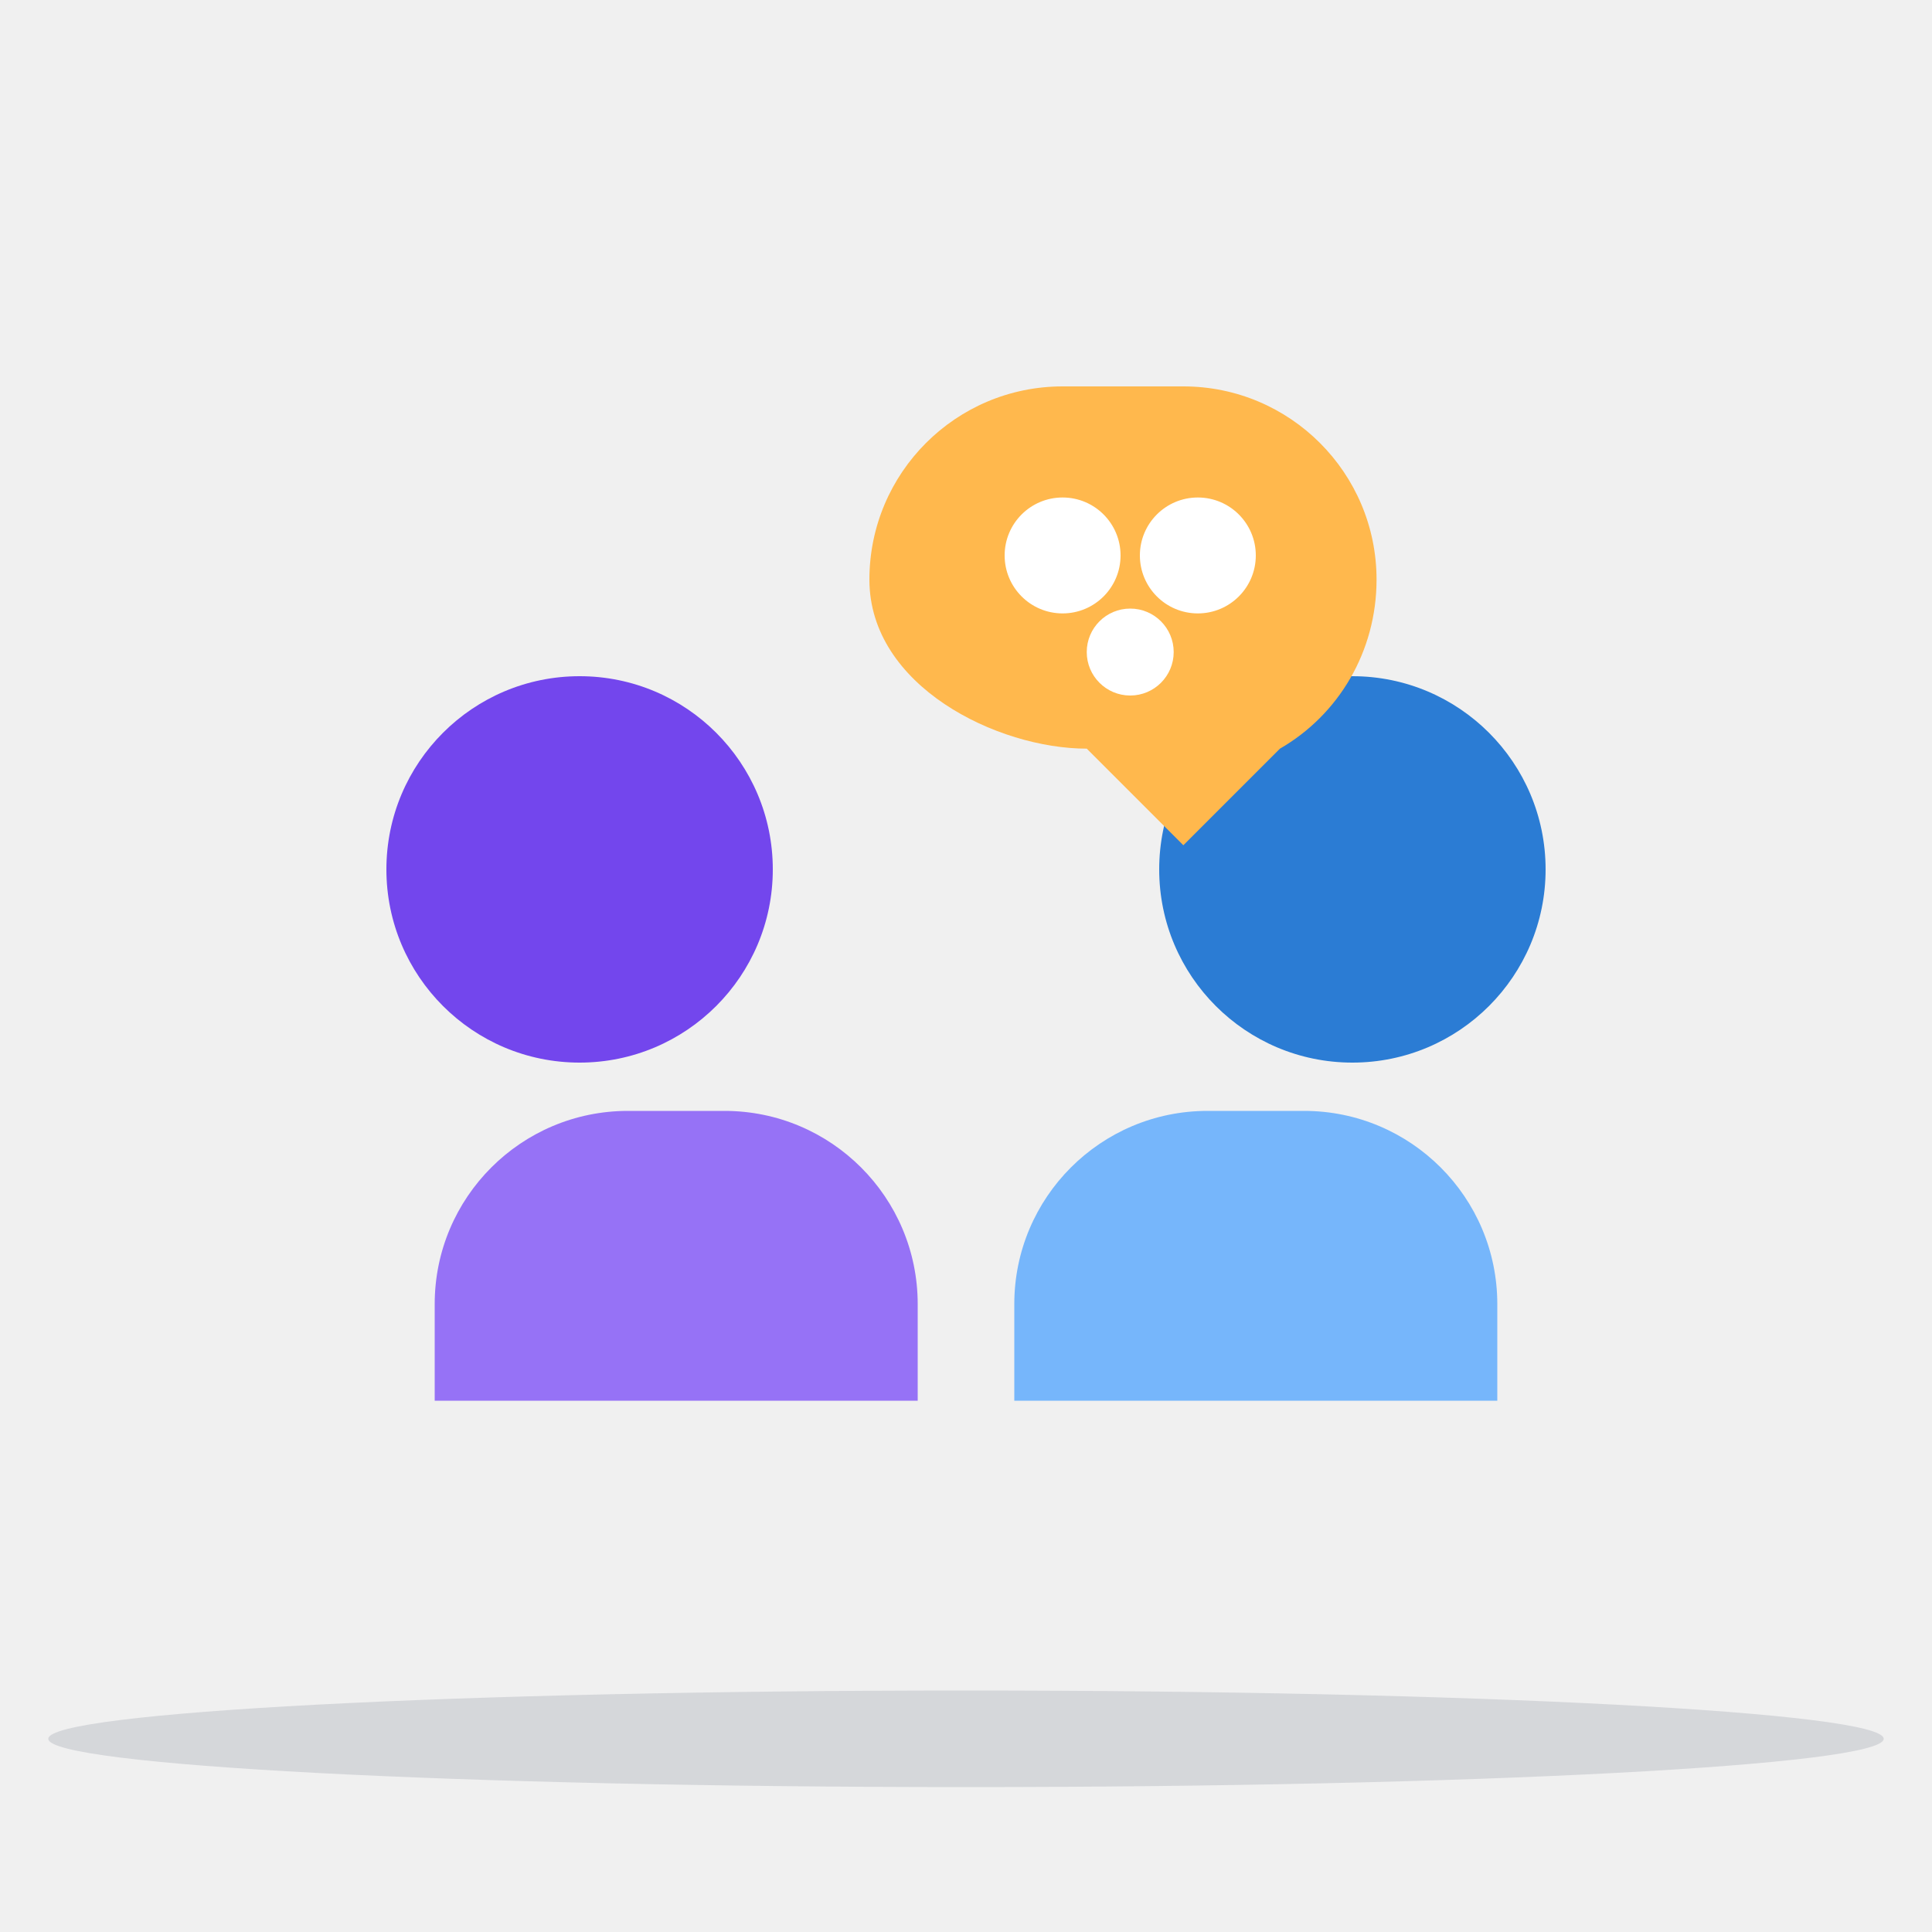
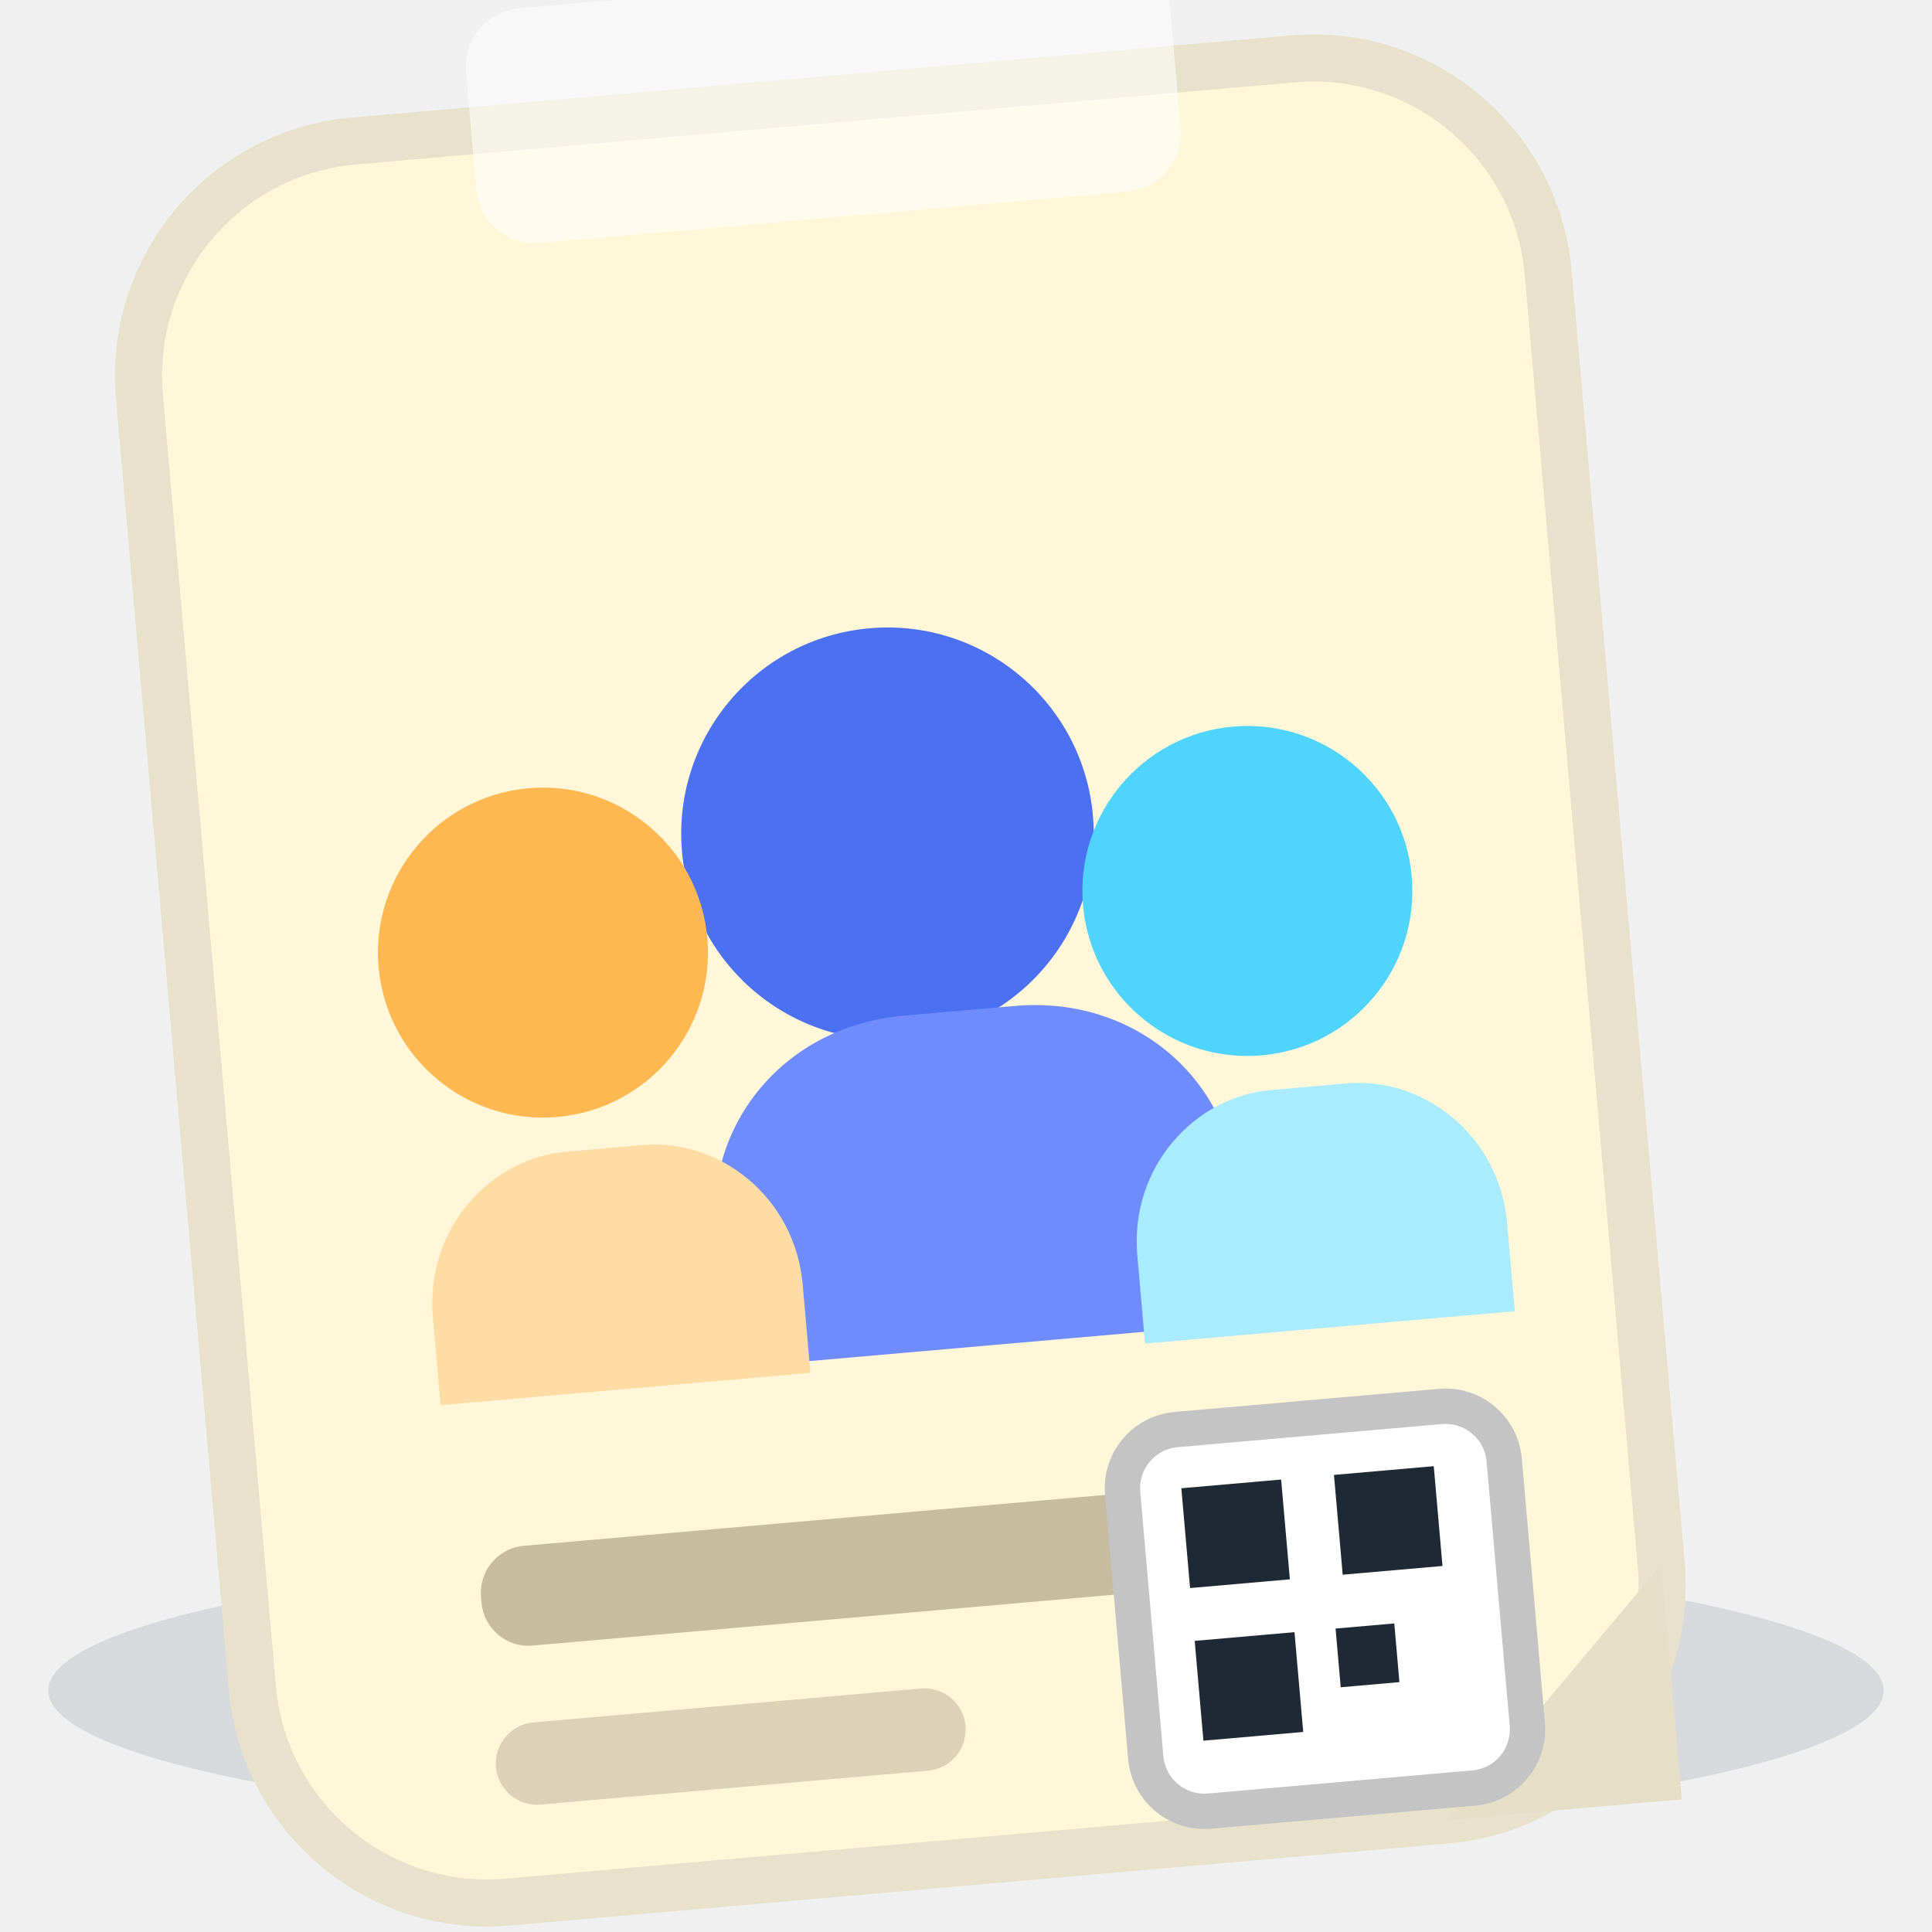
<svg xmlns="http://www.w3.org/2000/svg" width="40" height="40" viewBox="0 0 40 40" fill="none">
-   <ellipse opacity="0.2" cx="20" cy="36" rx="19" ry="1" fill="#6B7184" />
-   <rect x="8" y="14" width="8" height="8" rx="4" fill="#7346ED" />
-   <rect x="24" y="14" width="8" height="8" rx="4" fill="#2B7CD4" />
-   <path d="M9 27C9 24.791 10.791 23 13 23H15C17.209 23 19 24.791 19 27V29H9V27Z" fill="#9672F6" />
-   <path d="M21 27C21 24.791 22.791 23 25 23H27C29.209 23 31 24.791 31 27V29H21V27Z" fill="#76B6FB" />
-   <path d="M18 12C18 9.791 19.791 8 22 8H24.5C26.709 8 28.5 9.791 28.5 12C28.5 13.49 27.712 14.801 26.5 15.5L24.5 17.5L22.5 15.5C20.655 15.5 18 14.209 18 12Z" fill="#FFB84D" />
-   <circle cx="22" cy="11.5" r="1.2" fill="white" />
-   <circle cx="24.8" cy="11.5" r="1.2" fill="white" />
-   <circle cx="23.4" cy="13.5" r="0.9" fill="white" />
+   <ellipse cx="20" cy="35" rx="19" ry="3" fill="#6B7184" opacity="0.18" />
+   <g transform="translate(4 2) scale(1.22) rotate(-5 12 15)">
+     <rect x="0" y="0" width="24" height="30" rx="4" fill="#FFF7D8" stroke="#E8E2CC" stroke-width="0.8" />
+     <path d="M24 26 L20 30 H24 V26Z" fill="#E6DFC7" />
+     <rect x="6" y="-2" width="12" height="4" rx="1" fill="#FFFFFF" opacity="0.55" />
+     <circle cx="12" cy="12.5" r="3.5" fill="#4B70F2" />
+     <path d="M8.5 19C8.5 17.1 10 15.6 12 15.6H13.9C15.9 15.6 17.4 17.1 17.4 19V21.3H8.5V19Z" fill="#6F8CFF" />
+     <circle cx="6" cy="14" r="2.8" fill="#FFB851" />
+     <path d="M3.6 20C3.6 18.5 4.8 17.4 6.1 17.4H7.4C8.7 17.4 9.9 18.5 9.9 20V21.5H3.6V20Z" fill="#FFDCA3" />
+     <circle cx="18" cy="14" r="2.8" fill="#4FD4FF" />
+     <path d="M15.6 20C15.6 18.5 16.8 17.4 18.1 17.4H19.4C20.7 17.4 21.9 18.5 21.9 20V21.5H15.6V20Z" fill="#A9ECFF" />
+     <rect x="4" y="24" width="12" height="1.7" rx="0.8" fill="#C7BBA0" />
+     <rect x="4" y="27" width="8" height="1.4" rx="0.7" fill="#DDD2B8" />
+     <g transform="translate(15 23)">
+       <rect x="0" y="0" width="6.5" height="6.5" rx="1" fill="white" stroke="#C4C4C4" stroke-width="0.6" />
+       <rect x="1" y="1" width="1.7" height="1.7" fill="#1F2933" />
+       <rect x="3.6" y="1" width="1.7" height="1.7" fill="#1F2933" />
+       <rect x="1" y="3.6" width="1.7" height="1.7" fill="#1F2933" />
+       <rect x="3.4" y="3.6" width="1" height="1" fill="#1F2933" />
+     </g>
+   </g>
</svg>
